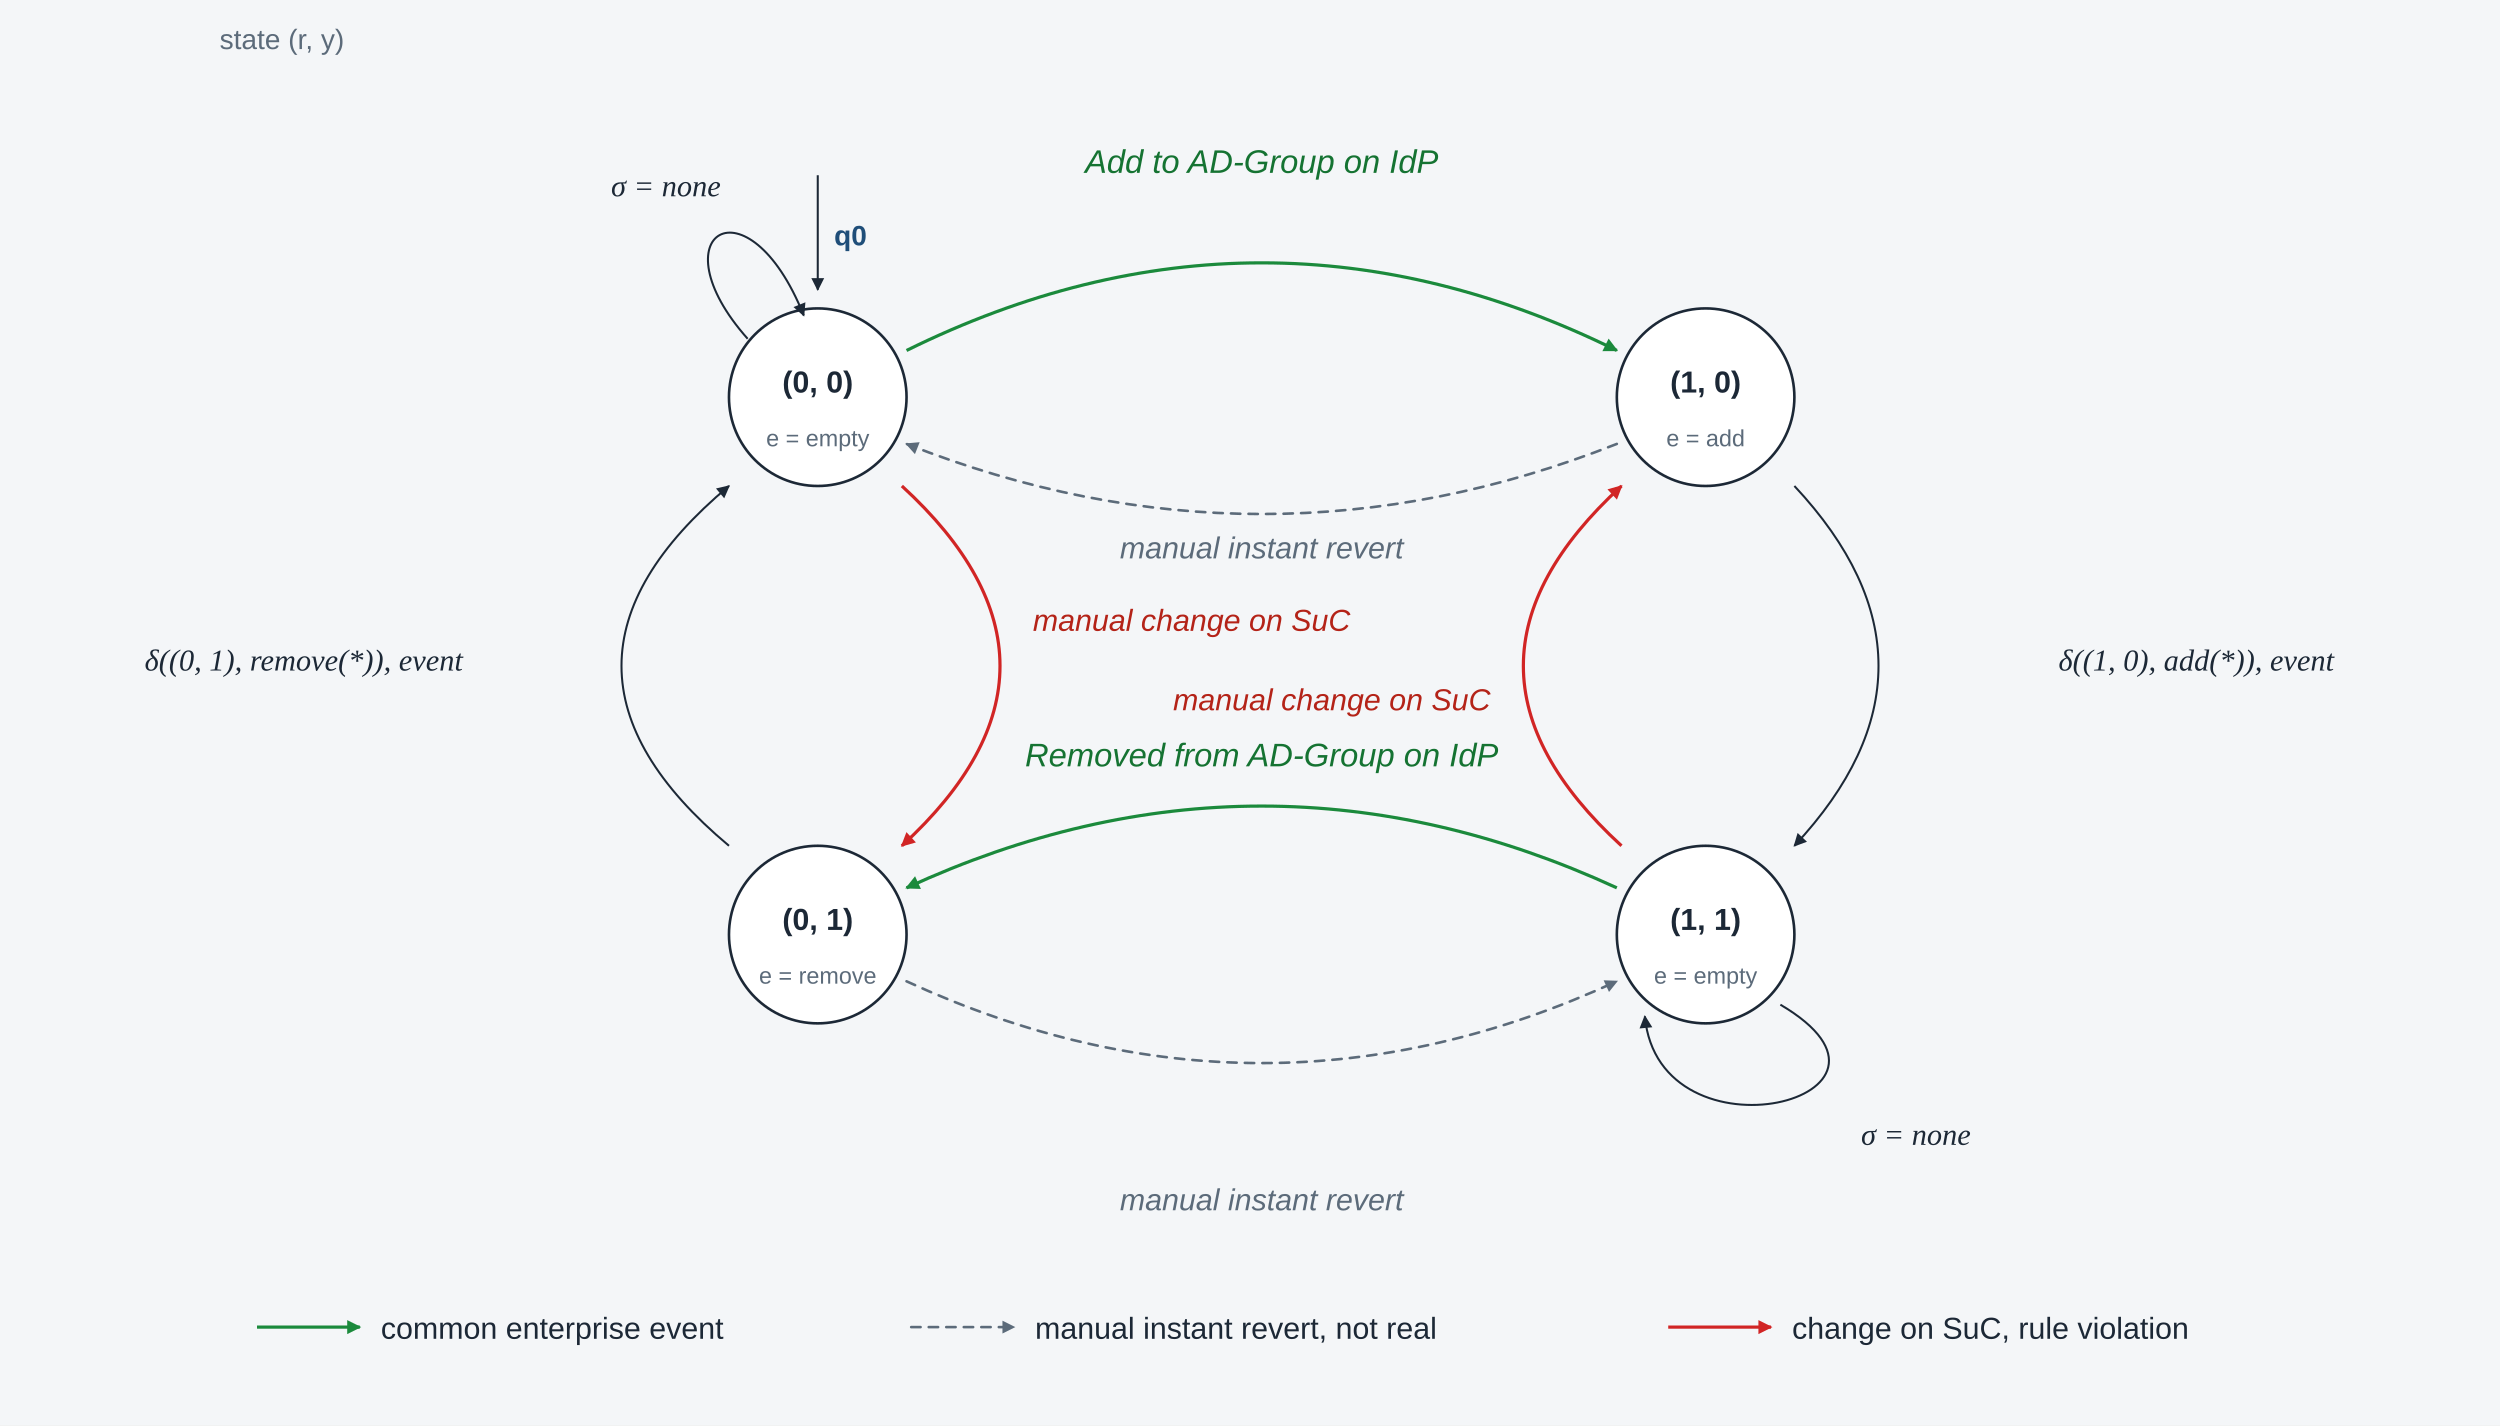
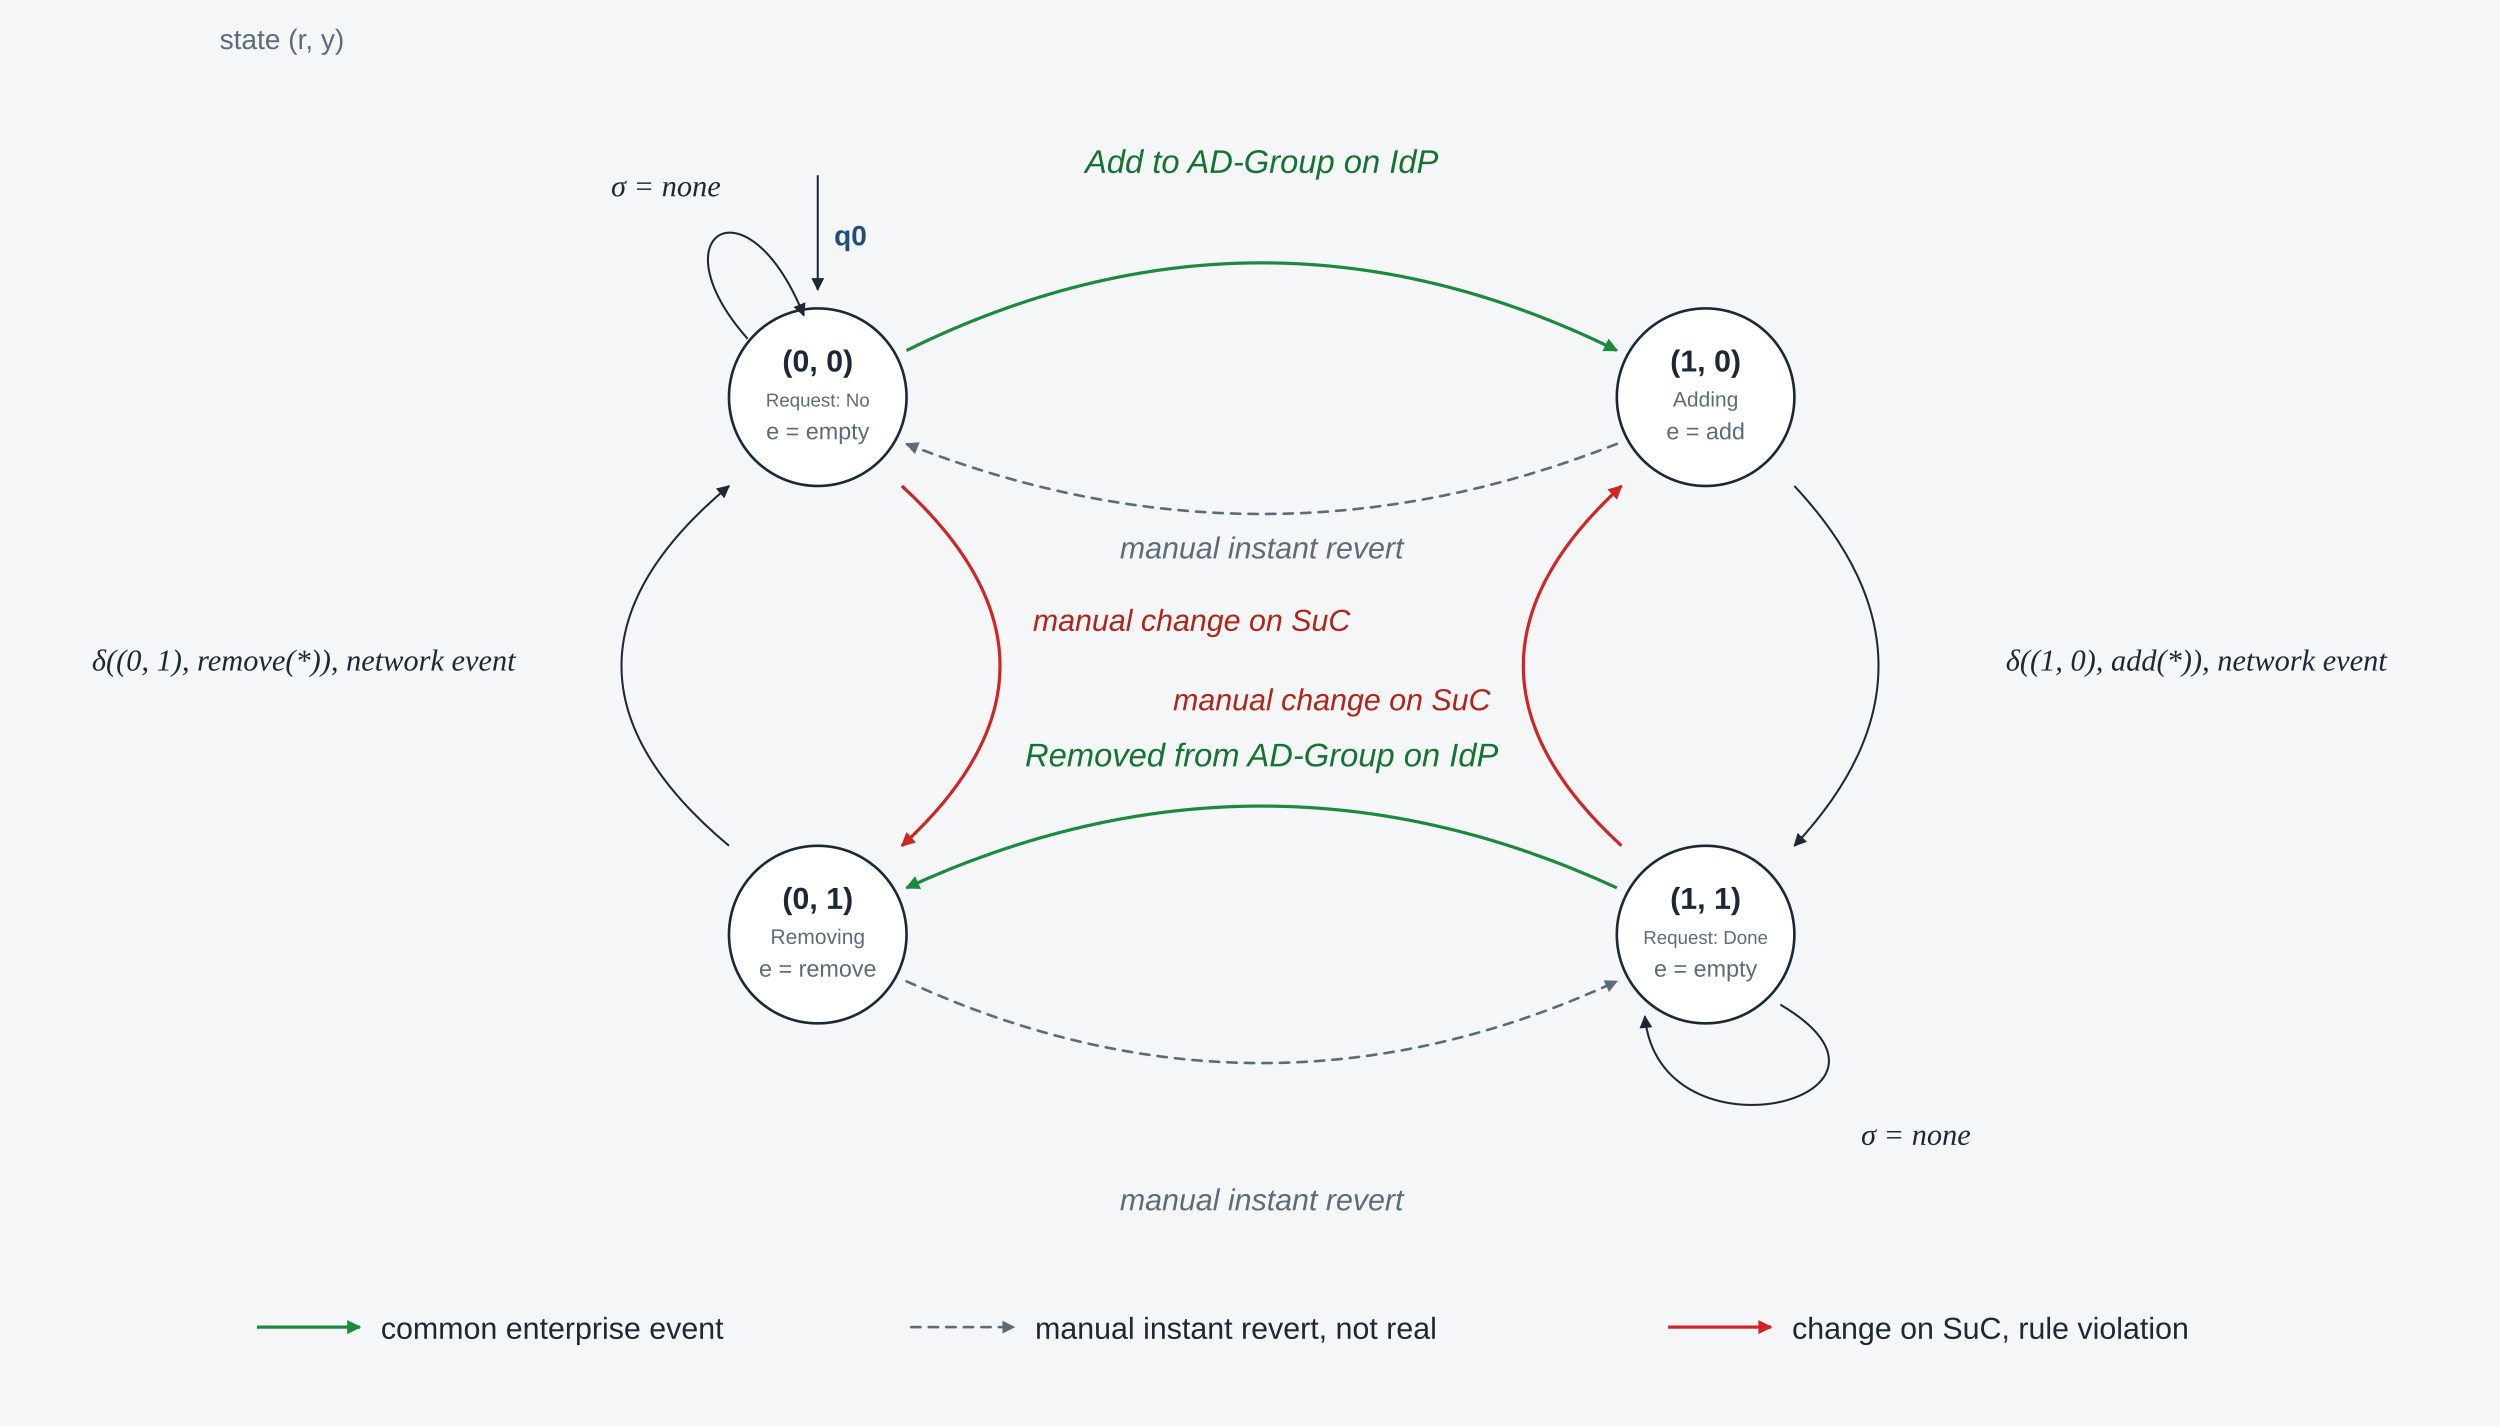
<svg xmlns="http://www.w3.org/2000/svg" viewBox="-140 0 2140 1220" role="img" aria-label="Membership state machine. State is (r, y). q0 is (0,0). Green arrows are a common enterprise event. Dashed arrows are a manual instant revert of a green edge, a transition that does not occur in real life. Red arrows are a change on the SuC, a rule violation. Other arrows stay the default.">
  <rect x="-140" width="2140" height="1220" fill="#f4f6f8" />
  <defs>
    <marker id="arrow" viewBox="0 0 10 10" refX="9" refY="5" markerWidth="11" markerHeight="11" markerUnits="userSpaceOnUse" orient="auto">
      <path d="M 0 0 L 10 5 L 0 10 z" fill="#1c2836" />
    </marker>
    <marker id="arrow-green" viewBox="0 0 10 10" refX="9" refY="5" markerWidth="12" markerHeight="12" markerUnits="userSpaceOnUse" orient="auto">
      <path d="M 0 0 L 10 5 L 0 10 z" fill="#1b8a3c" />
    </marker>
    <marker id="arrow-revert" viewBox="0 0 10 10" refX="9" refY="5" markerWidth="11" markerHeight="11" markerUnits="userSpaceOnUse" orient="auto">
      <path d="M 0 0 L 10 5 L 0 10 z" fill="#5c6b7a" />
    </marker>
    <marker id="arrow-red" viewBox="0 0 10 10" refX="9" refY="5" markerWidth="12" markerHeight="12" markerUnits="userSpaceOnUse" orient="auto">
      <path d="M 0 0 L 10 5 L 0 10 z" fill="#d12525" />
    </marker>
  </defs>
  <g font-family="Segoe UI, Liberation Sans, sans-serif" fill="#1c2836">
    <text x="48" y="42" font-size="24" fill="#5c6b7a">state (r, y)</text>
    <line x1="560" y1="150" x2="560" y2="248" stroke="#1c2836" stroke-width="1.75" marker-end="url(#arrow)" />
    <text x="574" y="210" font-size="24" font-weight="600" fill="#1f4e79">q0</text>
    <circle cx="560" cy="340" r="76" fill="#ffffff" stroke="#1c2836" stroke-width="2.25" />
-     <text x="560" y="336" text-anchor="middle" font-size="26" font-weight="600">(0, 0)</text>
-     <text x="560" y="382" text-anchor="middle" font-size="20" fill="#5c6b7a">e = empty</text>
+     <text x="560" y="318" text-anchor="middle" font-size="26" font-weight="600">(0, 0)</text>
+     <text x="560" y="348" text-anchor="middle" font-size="16" fill="#5c6b7a">Request: No</text>
+     <text x="560" y="376" text-anchor="middle" font-size="20" fill="#5c6b7a">e = empty</text>
    <circle cx="1320" cy="340" r="76" fill="#ffffff" stroke="#1c2836" stroke-width="2.25" />
-     <text x="1320" y="336" text-anchor="middle" font-size="26" font-weight="600">(1, 0)</text>
-     <text x="1320" y="382" text-anchor="middle" font-size="20" fill="#5c6b7a">e = add</text>
+     <text x="1320" y="318" text-anchor="middle" font-size="26" font-weight="600">(1, 0)</text>
+     <text x="1320" y="348" text-anchor="middle" font-size="18" fill="#5c6b7a">Adding</text>
+     <text x="1320" y="376" text-anchor="middle" font-size="20" fill="#5c6b7a">e = add</text>
    <circle cx="1320" cy="800" r="76" fill="#ffffff" stroke="#1c2836" stroke-width="2.25" />
-     <text x="1320" y="796" text-anchor="middle" font-size="26" font-weight="600">(1, 1)</text>
-     <text x="1320" y="842" text-anchor="middle" font-size="20" fill="#5c6b7a">e = empty</text>
+     <text x="1320" y="778" text-anchor="middle" font-size="26" font-weight="600">(1, 1)</text>
+     <text x="1320" y="808" text-anchor="middle" font-size="16" fill="#5c6b7a">Request: Done</text>
+     <text x="1320" y="836" text-anchor="middle" font-size="20" fill="#5c6b7a">e = empty</text>
    <circle cx="560" cy="800" r="76" fill="#ffffff" stroke="#1c2836" stroke-width="2.25" />
-     <text x="560" y="796" text-anchor="middle" font-size="26" font-weight="600">(0, 1)</text>
-     <text x="560" y="842" text-anchor="middle" font-size="20" fill="#5c6b7a">e = remove</text>
+     <text x="560" y="778" text-anchor="middle" font-size="26" font-weight="600">(0, 1)</text>
+     <text x="560" y="808" text-anchor="middle" font-size="18" fill="#5c6b7a">Removing</text>
+     <text x="560" y="836" text-anchor="middle" font-size="20" fill="#5c6b7a">e = remove</text>
    <path d="M 636 300 Q 940 150, 1244 300" fill="none" stroke="#1b8a3c" stroke-width="2.75" marker-end="url(#arrow-green)" />
    <text x="940" y="148" text-anchor="middle" font-size="28" font-style="italic" fill="#157332">Add to AD-Group on IdP</text>
    <path d="M 1244 380 Q 940 500, 636 380" fill="none" stroke="#5c6b7a" stroke-width="2.25" stroke-dasharray="8 7" stroke-linecap="round" marker-end="url(#arrow-revert)" />
    <text x="940" y="478" text-anchor="middle" font-size="26" font-style="italic" fill="#5c6b7a">manual instant revert</text>
    <path d="M 1244 760 Q 940 620, 636 760" fill="none" stroke="#1b8a3c" stroke-width="2.75" marker-end="url(#arrow-green)" />
    <text x="940" y="656" text-anchor="middle" font-size="28" font-style="italic" fill="#157332">Removed from AD-Group on IdP</text>
    <path d="M 636 840 Q 940 980, 1244 840" fill="none" stroke="#5c6b7a" stroke-width="2.25" stroke-dasharray="8 7" stroke-linecap="round" marker-end="url(#arrow-revert)" />
    <text x="940" y="1036" text-anchor="middle" font-size="26" font-style="italic" fill="#5c6b7a">manual instant revert</text>
    <path d="M 1396 416 Q 1540 570, 1396 724" fill="none" stroke="#1c2836" stroke-width="1.75" marker-end="url(#arrow)" />
-     <text x="1740" y="574" text-anchor="middle" font-family="Georgia, 'Times New Roman', 'Liberation Serif', serif" font-size="26" font-style="italic" fill="#1c2836">δ((1, 0), add(*)), event</text>
+     <text x="1740" y="574" text-anchor="middle" font-family="Georgia, 'Times New Roman', 'Liberation Serif', serif" font-size="26" font-style="italic" fill="#1c2836">δ((1, 0), add(*)), network event</text>
    <path d="M 1248 724 Q 1080 570, 1248 416" fill="none" stroke="#d12525" stroke-width="2.75" marker-end="url(#arrow-red)" />
    <text x="1000" y="608" text-anchor="middle" font-size="26" font-style="italic" fill="#b42318">manual change on SuC</text>
    <path d="M 484 724 Q 300 570, 484 416" fill="none" stroke="#1c2836" stroke-width="1.75" marker-end="url(#arrow)" />
-     <text x="120" y="574" text-anchor="middle" font-family="Georgia, 'Times New Roman', 'Liberation Serif', serif" font-size="26" font-style="italic" fill="#1c2836">δ((0, 1), remove(*)), event</text>
+     <text x="120" y="574" text-anchor="middle" font-family="Georgia, 'Times New Roman', 'Liberation Serif', serif" font-size="26" font-style="italic" fill="#1c2836">δ((0, 1), remove(*)), network event</text>
    <path d="M 632 416 Q 800 570, 632 724" fill="none" stroke="#d12525" stroke-width="2.75" marker-end="url(#arrow-red)" />
    <text x="880" y="540" text-anchor="middle" font-size="26" font-style="italic" fill="#b42318">manual change on SuC</text>
    <path d="M 500 290 C 420 200, 500 150, 548 270" fill="none" stroke="#1c2836" stroke-width="1.75" marker-end="url(#arrow)" />
    <text x="430" y="168" text-anchor="middle" font-family="Georgia, 'Times New Roman', 'Liberation Serif', serif" font-size="26" font-style="italic" fill="#1c2836">σ = none</text>
    <path d="M 1384 860 C 1520 940, 1280 1000, 1268 870" fill="none" stroke="#1c2836" stroke-width="1.75" marker-end="url(#arrow)" />
    <text x="1500" y="980" text-anchor="middle" font-family="Georgia, 'Times New Roman', 'Liberation Serif', serif" font-size="26" font-style="italic" fill="#1c2836">σ = none</text>
    <line x1="80" y1="1136" x2="168" y2="1136" stroke="#1b8a3c" stroke-width="2.75" marker-end="url(#arrow-green)" />
    <text x="186" y="1146" font-size="26" fill="#1c2836">common enterprise event</text>
    <line x1="640" y1="1136" x2="728" y2="1136" stroke="#5c6b7a" stroke-width="2.25" stroke-dasharray="8 7" stroke-linecap="round" marker-end="url(#arrow-revert)" />
    <text x="746" y="1146" font-size="26" fill="#1c2836">manual instant revert, not real</text>
    <line x1="1288" y1="1136" x2="1376" y2="1136" stroke="#d12525" stroke-width="2.75" marker-end="url(#arrow-red)" />
    <text x="1394" y="1146" font-size="26" fill="#1c2836">change on SuC, rule violation</text>
  </g>
</svg>
